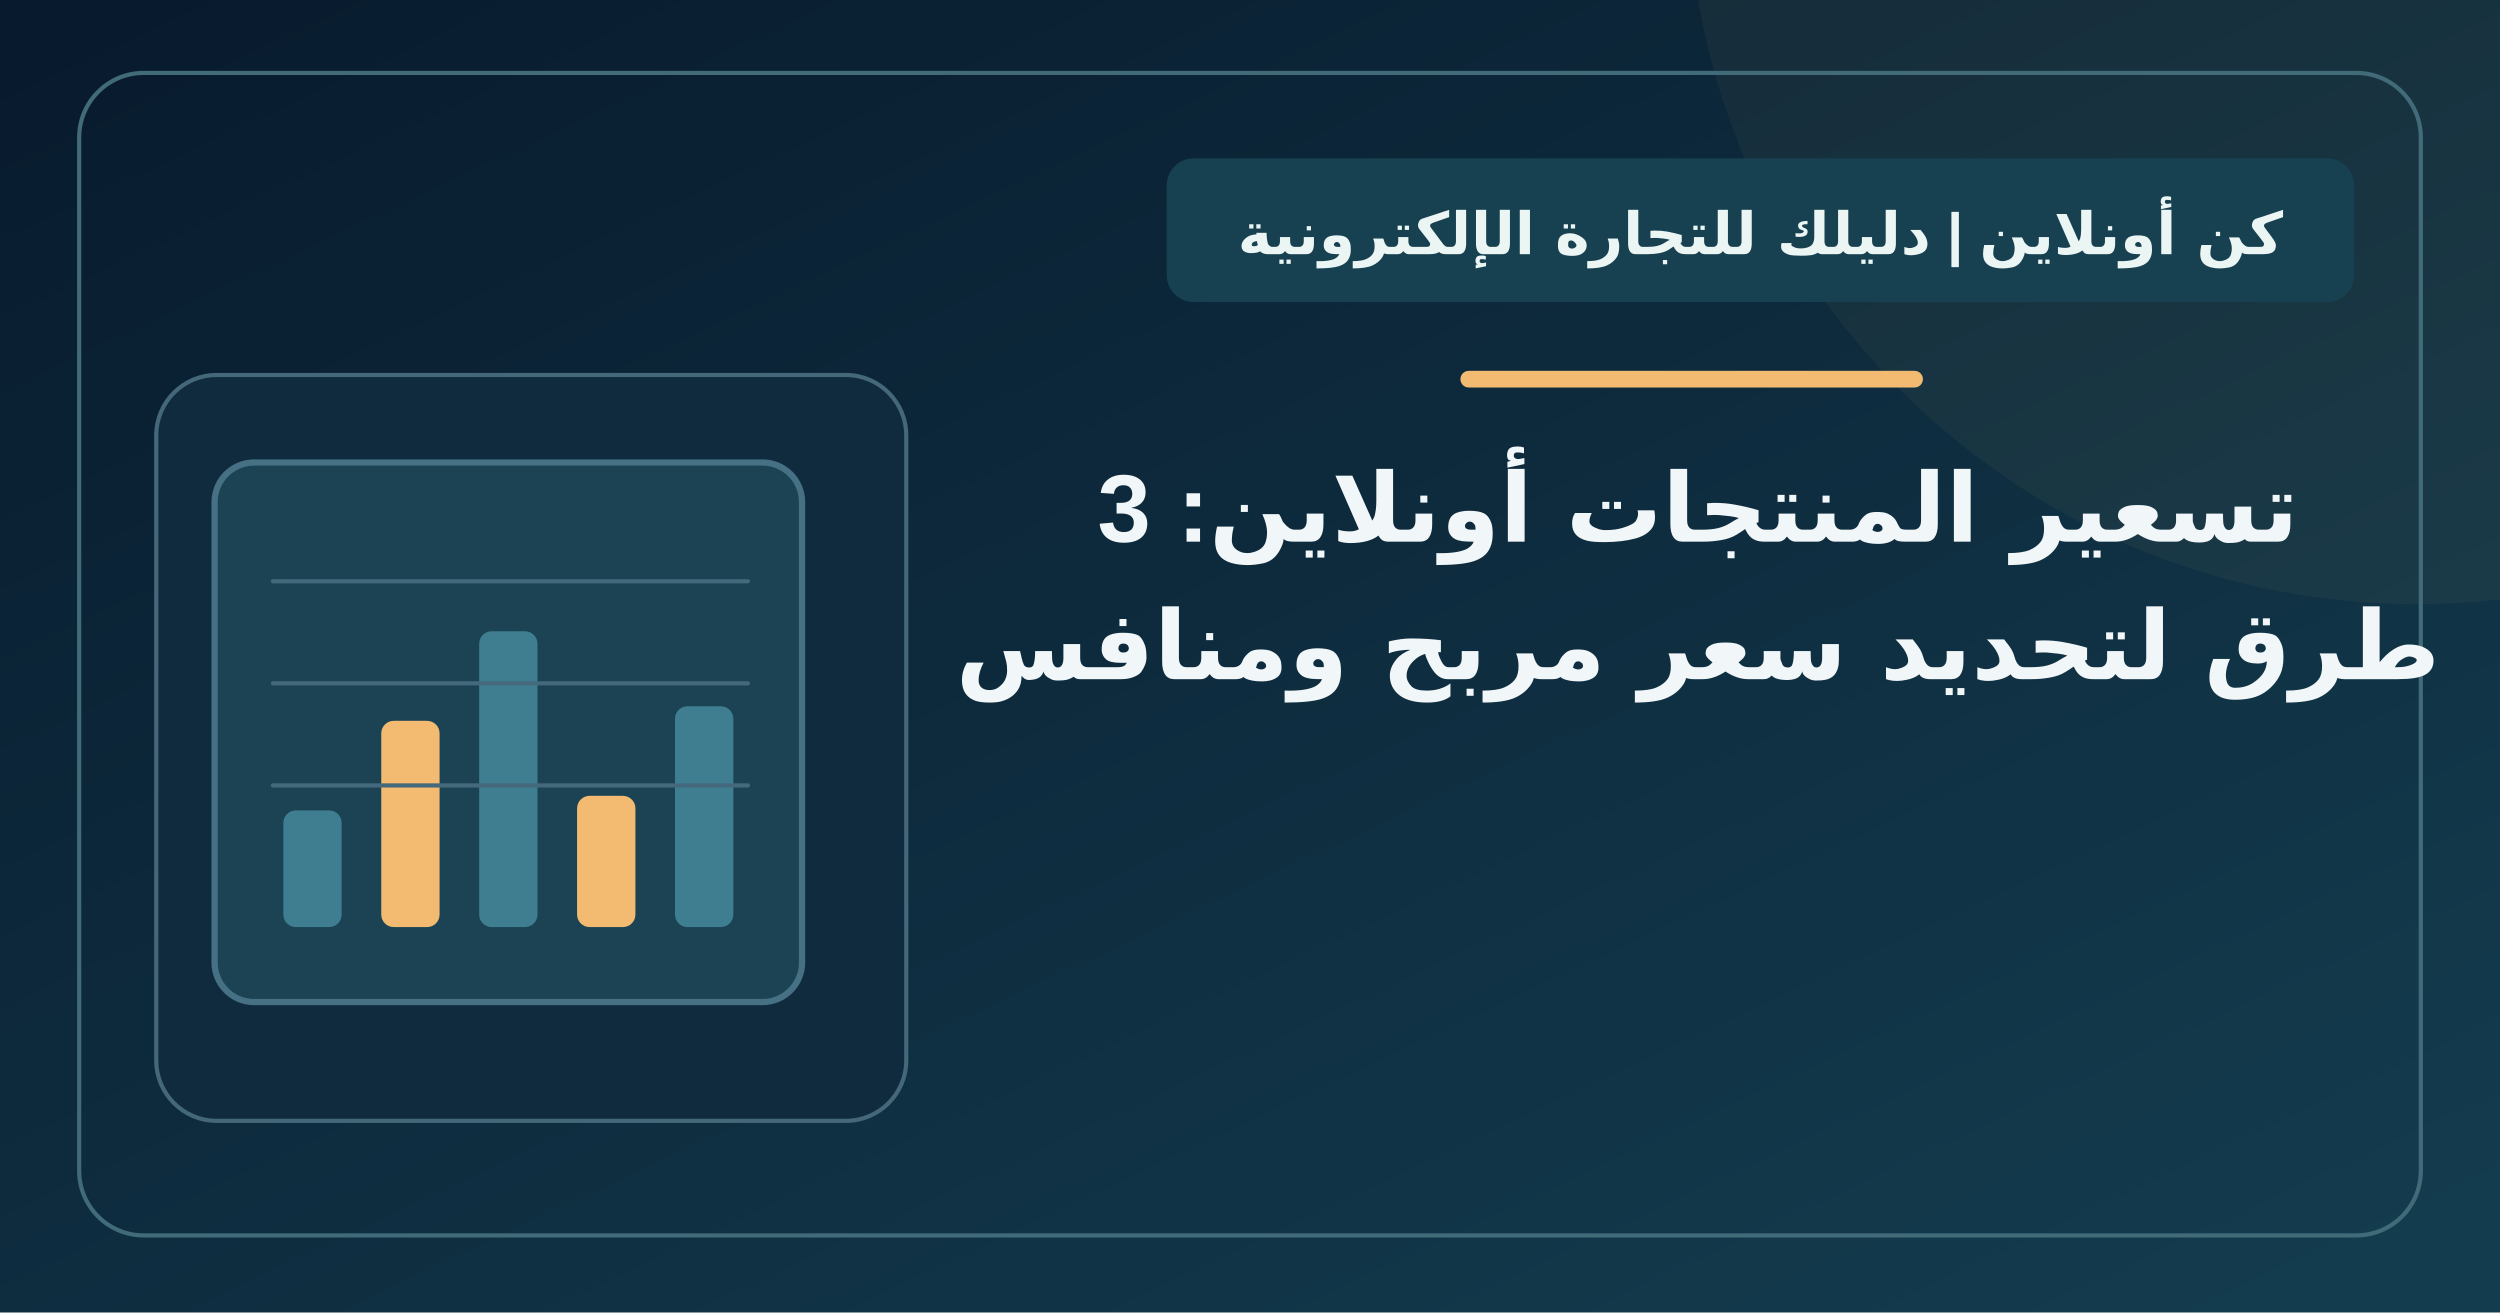
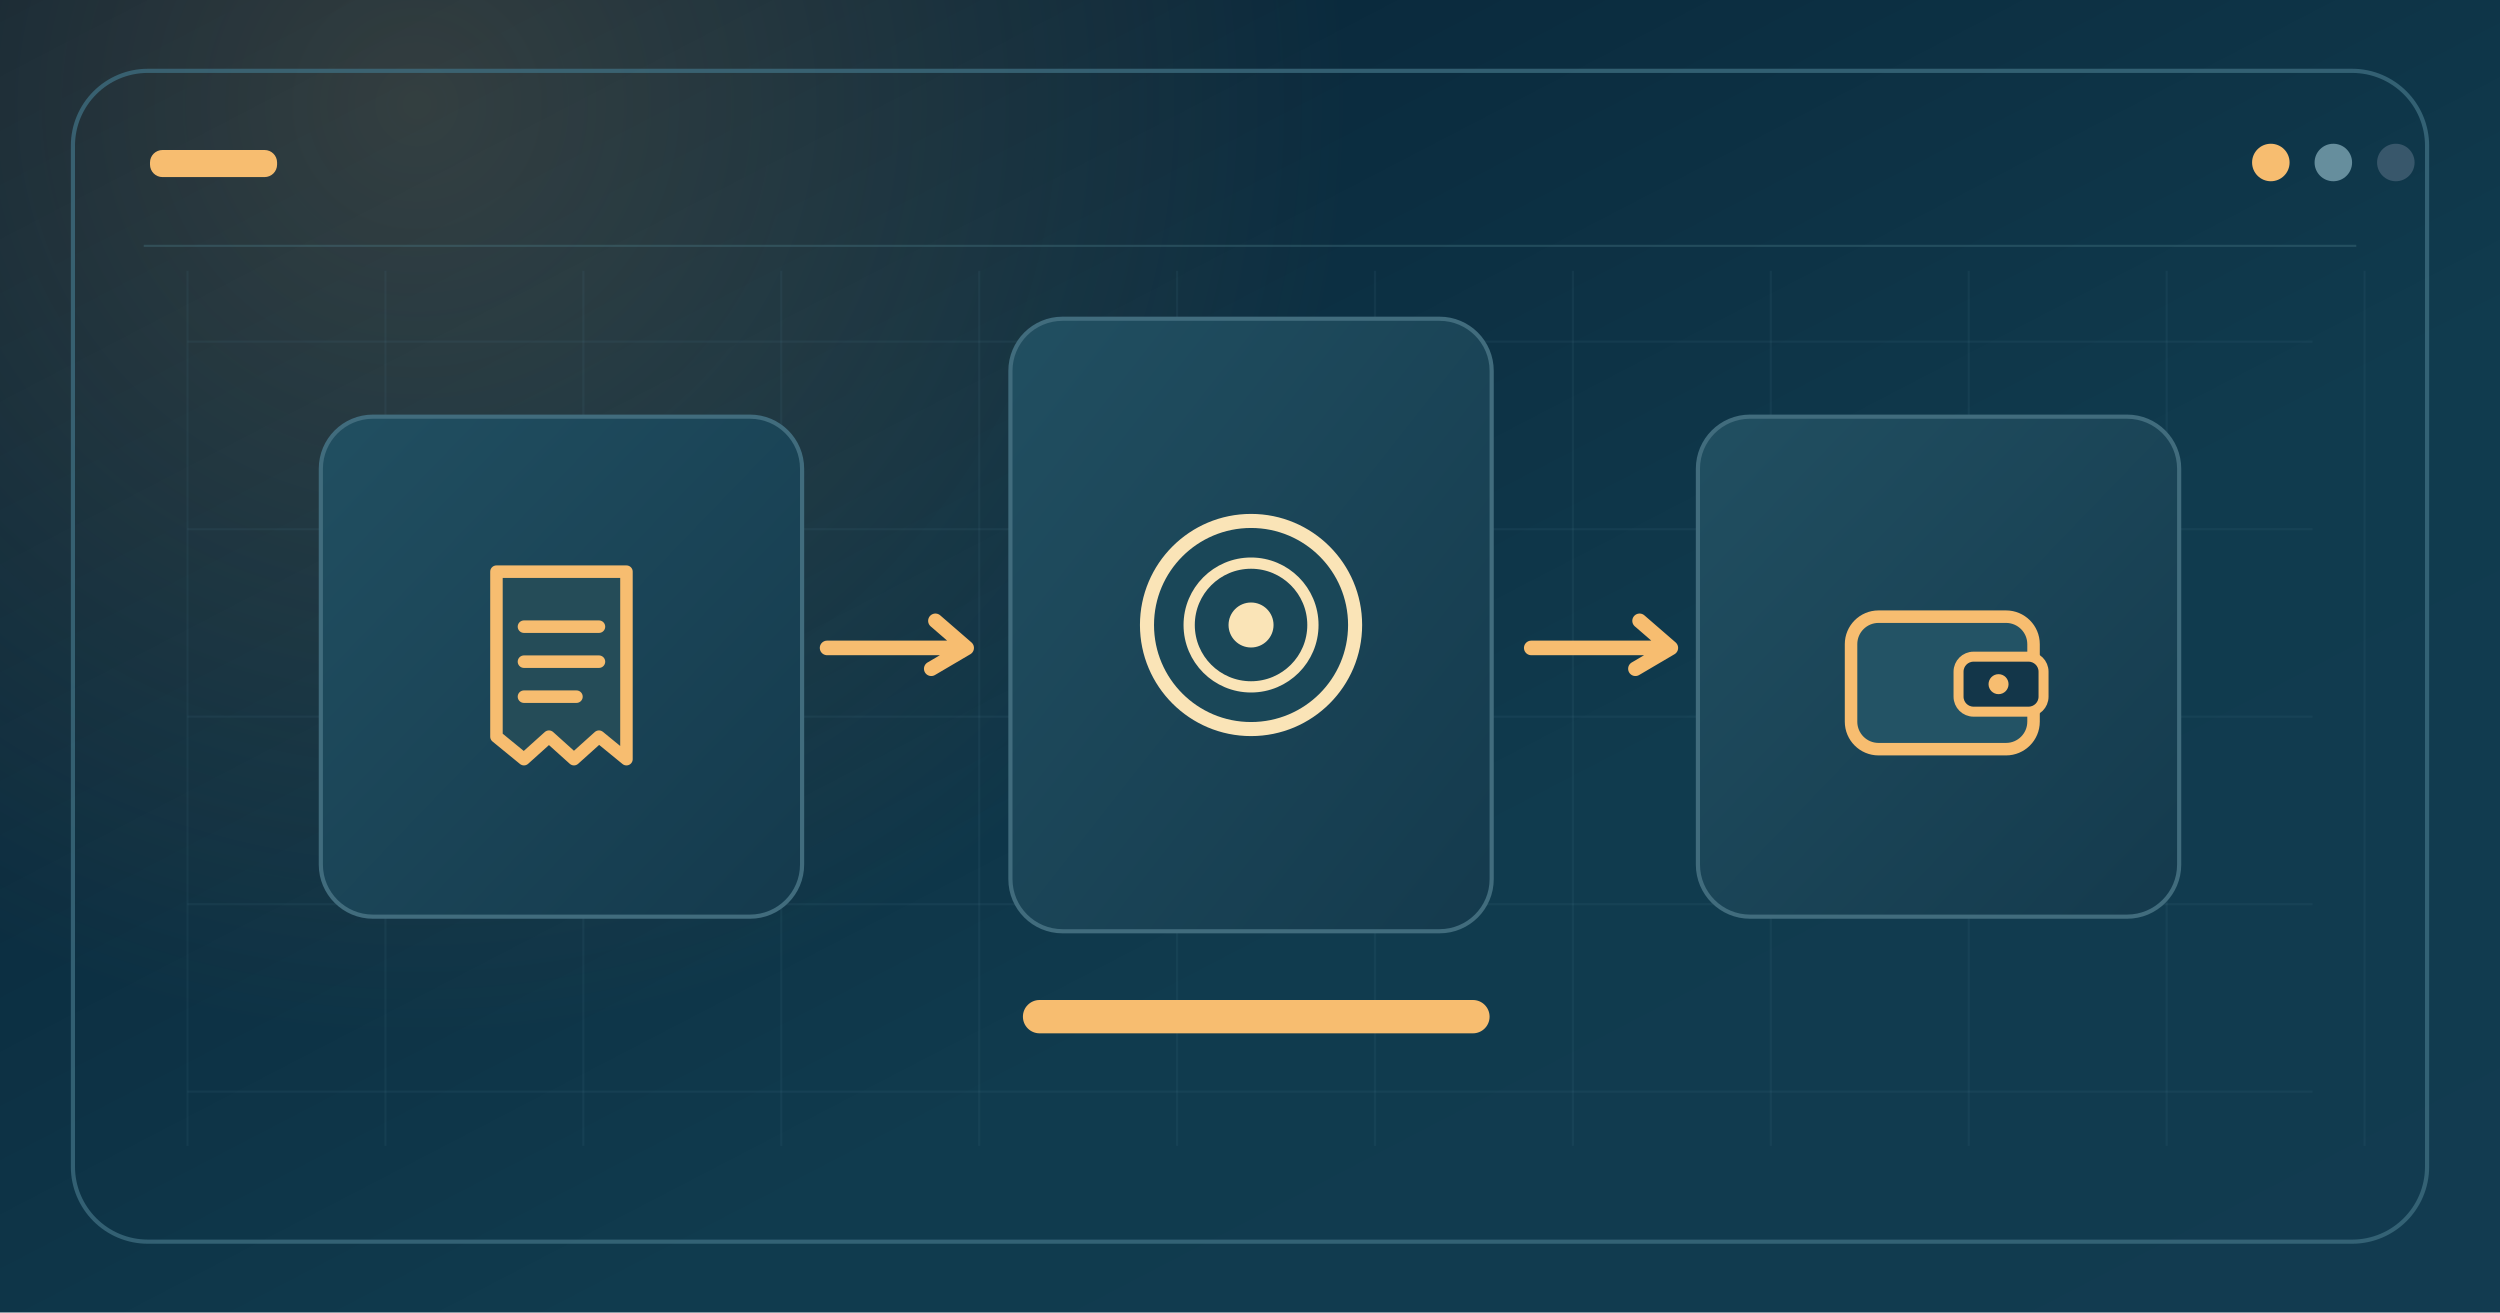
<svg xmlns="http://www.w3.org/2000/svg" width="1200" height="630" viewBox="0 0 1200 630" role="img" aria-labelledby="title desc">
  <defs>
-     <linearGradient id="g" x2=".9" y2="1">
-       <stop stop-color="#081a2d" />
-       <stop offset="1" stop-color="#133c4e" />
+     <linearGradient id="back" x1="0" y1="0" x2="1" y2="1">
+       <stop stop-color="#061d30" />
+       <stop offset=".62" stop-color="#103b4e" />
+       <stop offset="1" stop-color="#123b50" />
    </linearGradient>
+     <linearGradient id="glass" x1="0" y1="0" x2="1" y2="1">
+       <stop stop-color="#214f61" />
+       <stop offset="1" stop-color="#143a4d" />
+     </linearGradient>
+     <radialGradient id="bloom">
+       <stop stop-color="#f7bd70" stop-opacity=".18" />
+       <stop offset="1" stop-color="#f7bd70" stop-opacity="0" />
+     </radialGradient>
  </defs>
-   <rect width="1200" height="630" fill="url(#g)" />
-   <circle cx="1160" cy="-60" r="350" fill="#f2bb71" opacity=".05" />
-   <rect x="38" y="35" width="1124" height="558" rx="31" fill="none" stroke="#426b79" stroke-width="2" />
-   <rect x="75" y="180" width="360" height="358" rx="29" fill="#102b3d" stroke="#446779" stroke-width="2" />
-   <rect x="103" y="222" width="282" height="259" rx="19" fill="#1b4354" stroke="#467084" stroke-width="3" />
-   <rect x="136" y="389" width="28" height="56" rx="6" fill="#3f7d91" stroke="none" stroke-width="3" />
-   <rect x="183" y="346" width="28" height="99" rx="6" fill="#f2bb71" stroke="none" stroke-width="3" />
-   <rect x="230" y="303" width="28" height="142" rx="6" fill="#3f7d91" stroke="none" stroke-width="3" />
-   <rect x="277" y="382" width="28" height="63" rx="6" fill="#f2bb71" stroke="none" stroke-width="3" />
-   <rect x="324" y="339" width="28" height="106" rx="6" fill="#3f7d91" stroke="none" stroke-width="3" />
-   <path d="M131 279 L359 279" stroke="#45697c" stroke-width="2" stroke-linecap="round" fill="none" />
-   <path d="M131 328 L359 328" stroke="#45697c" stroke-width="2" stroke-linecap="round" fill="none" />
-   <path d="M131 377 L359 377" stroke="#45697c" stroke-width="2" stroke-linecap="round" fill="none" />
-   <rect x="560" y="76" width="570" height="69" rx="13" fill="#174050" />
-   <text x="845" y="122" text-anchor="middle" direction="rtl" font-family="Cairo,Tajawal,Arial,sans-serif" font-weight="700" font-size="28" fill="#eaf5f4">كن أونلاين | دليلك للتجارة الإلكترونية</text>
-   <rect x="701" y="178" width="222" height="8" rx="4" fill="#f2bb71" />
-   <text x="815" y="260" text-anchor="middle" direction="rtl" font-family="Cairo,Tajawal,Arial,sans-serif" font-weight="700" font-size="46" fill="#f1f6f8">تسعير المنتجات أونلاين: 3</text>
-   <text x="815" y="326" text-anchor="middle" direction="rtl" font-family="Cairo,Tajawal,Arial,sans-serif" font-weight="700" font-size="46" fill="#f1f6f8">طرق لتحديد سعر مربح ومنافس</text>
+   <rect width="1200" height="630" fill="url(#back)" />
+   <circle cx="200" cy="50" r="450" fill="url(#bloom)" />
+   <rect x="35" y="34" width="1130" height="562" rx="36" fill="none" stroke="#3f6f81" stroke-width="2" opacity=".75" />
+   <path d="M69 118H1131" stroke="#4c7f8b" stroke-width="1" opacity=".34" />
+   <rect x="72" y="72" width="61" height="13" rx="6" fill="#f7bd70" />
+   <circle cx="1090" cy="78" r="9" fill="#f7bd70" />
+   <circle cx="1120" cy="78" r="9" fill="#668e9d" />
+   <circle cx="1150" cy="78" r="9" fill="#38576b" />
+   <g stroke="#508396" stroke-opacity=".10" stroke-width="1">
+     <path d="M90 130V550" />
+     <path d="M185 130V550" />
+     <path d="M280 130V550" />
+     <path d="M375 130V550" />
+     <path d="M470 130V550" />
+     <path d="M565 130V550" />
+     <path d="M660 130V550" />
+     <path d="M755 130V550" />
+     <path d="M850 130V550" />
+     <path d="M945 130V550" />
+     <path d="M1040 130V550" />
+     <path d="M1135 130V550" />
+     <path d="M90 164H1110" />
+     <path d="M90 254H1110" />
+     <path d="M90 344H1110" />
+     <path d="M90 434H1110" />
+     <path d="M90 524H1110" />
+   </g>
+   <rect x="154" y="200" width="231" height="240" rx="25" fill="url(#glass)" stroke="#416c7d" stroke-width="2" />
+   <g transform="translate(209.5 260) scale(1.2)">
+     <path d="M24 12H76V87L65 78L55 87L45 78L35 87L24 78Z" fill="#254c58" stroke="#f7bd70" stroke-width="5" stroke-linecap="round" stroke-linejoin="round" />
+     <path d="M35 34H65M35 48H65M35 62H56" fill="none" stroke="#f7bd70" stroke-width="5" stroke-linecap="round" stroke-linejoin="round" />
+   </g>
+   <rect x="485" y="153" width="231" height="294" rx="25" fill="url(#glass)" stroke="#416c7d" stroke-width="2" />
+   <g transform="translate(533 232.5) scale(1.35)">
+     <circle cx="50" cy="50" r="37" fill="#1a4758" stroke="#fae4b7" stroke-width="5" />
+     <circle cx="50" cy="50" r="22" fill="none" stroke="#fae4b7" stroke-width="4" />
+     <circle cx="50" cy="50" r="8" fill="#fae4b7" stroke="none" stroke-width="0" />
+   </g>
+   <rect x="815" y="200" width="231" height="240" rx="25" fill="url(#glass)" stroke="#416c7d" stroke-width="2" />
+   <g transform="translate(870.5 260) scale(1.2)">
+     <rect x="15" y="30" width="73" height="53" rx="11" fill="#235365" stroke="#f7bd70" stroke-width="5" />
+     <rect x="58" y="46" width="34" height="22" rx="6" fill="#133649" stroke="#f7bd70" stroke-width="4" />
+     <circle cx="74" cy="57" r="4" fill="#f7bd70" stroke="none" stroke-width="0" />
+   </g>
+   <path d="M397 311L464 311M449 298L464 311L447 321" fill="none" stroke="#f7bd70" stroke-width="7" stroke-linecap="round" stroke-linejoin="round" />
+   <path d="M735 311L802 311M787 298L802 311L785 321" fill="none" stroke="#f7bd70" stroke-width="7" stroke-linecap="round" stroke-linejoin="round" />
+   <rect x="491" y="480" width="224" height="16" rx="8" fill="#f7bd70" stroke="none" stroke-width="0" />
</svg>
